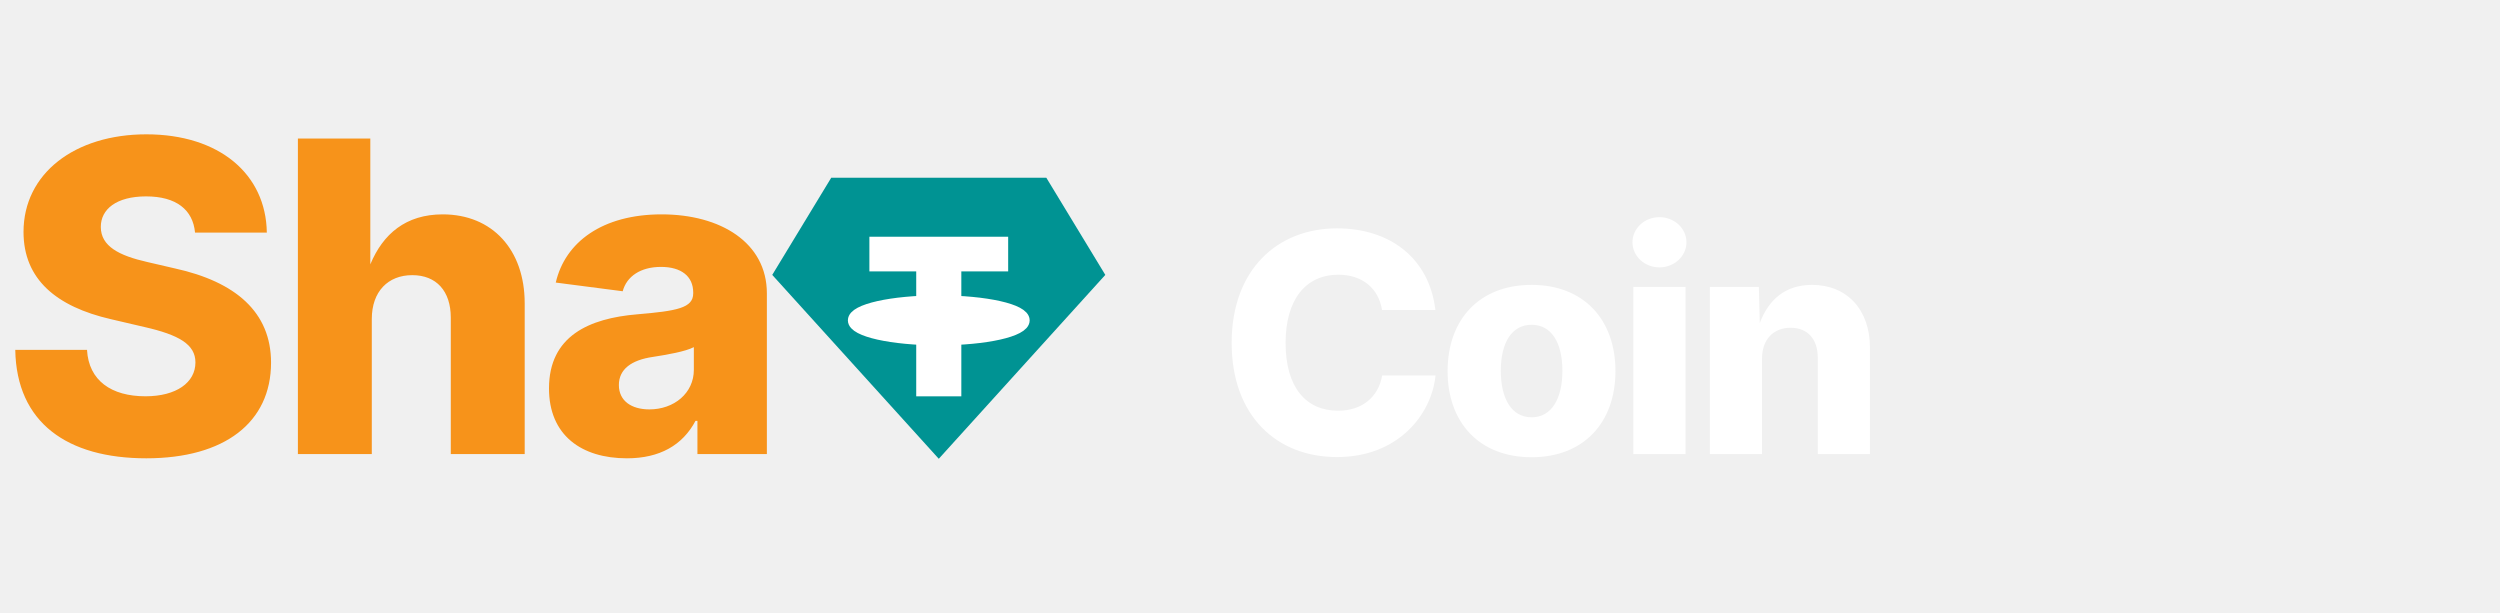
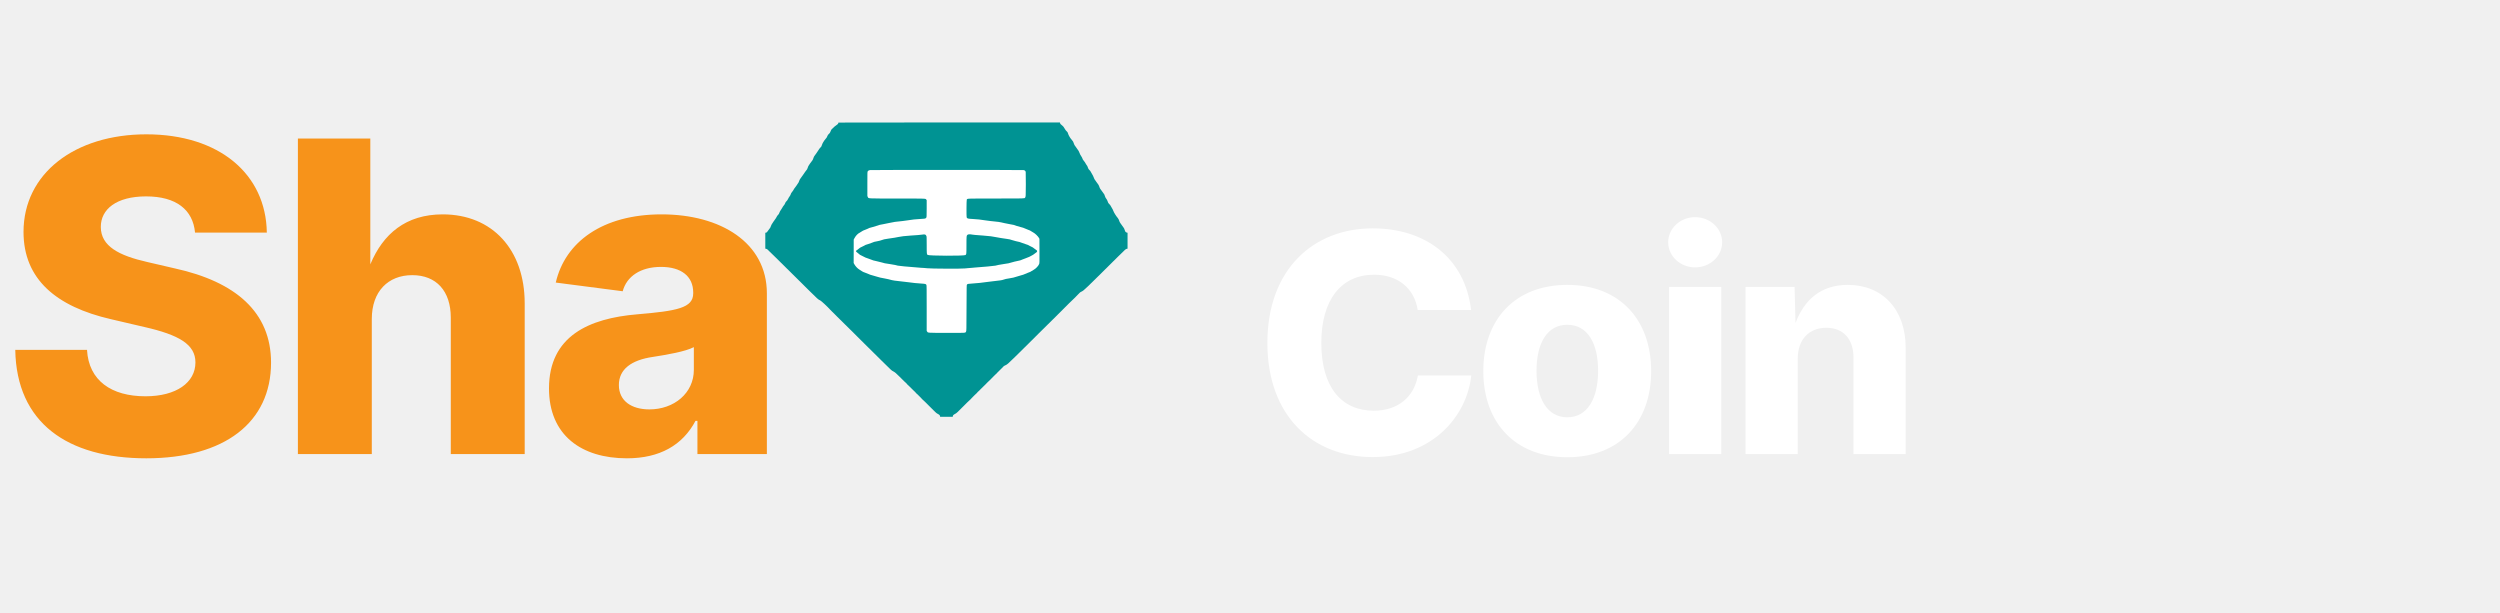
<svg xmlns="http://www.w3.org/2000/svg" viewBox="0 0 980 240" width="980" height="240" role="img" aria-label="ShaT Coin">
  <style>.s{font:800 170px Inter,"Helvetica Neue",Arial,sans-serif;letter-spacing:-5px}.c{font:800 120px Inter,"Helvetica Neue",Arial,sans-serif;letter-spacing:-4px}</style>
  <text class="s" x="0" y="178" fill="#F7931A">Sha</text>
-   <g transform="translate(300 52) scale(1.36)">
-     <path d="M19 13 H81 L98 41 L50 94 L2 41 Z" fill="#009393" />
-     <path d="M30 30 H70 V40 H56.5 V48.6 C66.8 49.2 74.5 51.4 74.5 54.1 C74.5 56.8 66.8 59.0 56.5 59.6 V76 H43.5 V59.6 C33.2 59.0 25.5 56.8 25.5 54.1 C25.5 51.4 33.2 49.2 43.5 48.6 V40 H30 Z" fill="#fff" />
-     <ellipse cx="50" cy="54.1" rx="24.5" ry="5.5" fill="none" stroke="#fff" stroke-width="3.4" />
+   <g transform="translate(300 48) scale(0.071)">
+     <g transform="translate(0,1625) scale(0.1,-0.1)" fill="#009393">
+       <path d="M4037 16243 c-4 -3 -7 -16 -7 -28 0 -35 -35 -71 -126 -131 -46 -30 -98 -72 -114 -92 -16 -20 -54 -57 -85 -81 -55 -44 -81 -85 -120 -193 -9 -26 -31 -60 -48 -75 -74 -66 -93 -92 -116 -158 -19 -53 -39 -84 -88 -138 -35 -38 -71 -83 -79 -99 -9 -17 -35 -58 -58 -92 -25 -37 -53 -96 -70 -151 -26 -82 -33 -95 -87 -145 -36 -35 -71 -81 -94 -124 -20 -38 -75 -121 -123 -184 -125 -164 -138 -185 -172 -287 -25 -76 -41 -104 -86 -156 -31 -35 -67 -84 -82 -109 -14 -25 -40 -63 -57 -85 -41 -52 -57 -83 -89 -181 -20 -62 -36 -89 -67 -120 -22 -21 -59 -70 -81 -107 -21 -37 -52 -82 -67 -100 -16 -18 -53 -70 -83 -117 -30 -47 -73 -106 -95 -132 -26 -30 -49 -71 -63 -115 -30 -89 -51 -130 -95 -183 -20 -24 -48 -66 -62 -94 -14 -27 -47 -72 -73 -100 -26 -28 -63 -83 -83 -121 -19 -39 -55 -93 -80 -120 -49 -56 -67 -86 -91 -160 -9 -28 -35 -73 -57 -100 -23 -28 -59 -87 -80 -133 -28 -59 -52 -95 -88 -128 -39 -36 -56 -62 -77 -118 -19 -48 -43 -87 -75 -121 -26 -28 -65 -87 -87 -133 -23 -45 -59 -103 -81 -128 -23 -27 -48 -70 -60 -106 -27 -80 -64 -142 -101 -168 -18 -13 -44 -51 -66 -98 -20 -42 -56 -98 -79 -125 -24 -26 -58 -73 -75 -105 -18 -31 -55 -87 -82 -124 -28 -38 -59 -96 -72 -135 -31 -91 -46 -118 -99 -180 -25 -29 -61 -79 -81 -110 -38 -63 -54 -77 -104 -88 l-32 -7 0 -438 0 -438 37 -7 c21 -3 48 -12 61 -19 18 -10 680 -661 1653 -1626 80 -80 366 -363 635 -630 502 -498 542 -535 640 -572 53 -20 415 -356 559 -519 17 -19 52 -54 78 -79 26 -25 98 -96 160 -158 62 -62 123 -124 137 -138 37 -37 802 -791 937 -925 65 -63 134 -132 153 -153 19 -21 211 -212 427 -425 216 -212 640 -631 942 -931 543 -537 552 -546 640 -590 97 -50 156 -99 344 -288 242 -243 365 -362 374 -362 5 0 23 -22 42 -48 19 -27 56 -64 83 -83 26 -19 61 -53 78 -76 16 -23 52 -57 78 -77 27 -19 62 -54 78 -77 16 -23 52 -59 81 -81 30 -21 65 -56 79 -78 14 -22 50 -57 79 -79 29 -22 66 -57 81 -78 15 -21 49 -55 76 -76 27 -21 65 -60 84 -87 20 -28 40 -50 46 -50 9 0 334 -317 398 -387 14 -16 45 -46 69 -68 24 -22 58 -56 75 -75 17 -19 51 -52 75 -75 24 -22 73 -70 110 -107 42 -43 89 -78 131 -98 85 -42 119 -75 126 -122 l7 -38 347 0 347 0 7 38 c7 47 41 80 126 122 42 20 89 55 131 98 37 37 86 85 110 107 24 23 58 56 75 75 17 19 51 53 75 75 24 22 55 52 69 68 64 70 389 387 398 387 6 0 26 22 46 50 19 27 57 66 84 87 27 21 61 55 76 76 15 21 52 56 81 78 29 22 65 57 79 79 14 22 49 57 79 78 29 22 65 58 81 81 16 23 51 58 78 77 26 20 62 54 78 77 17 23 52 57 78 76 27 19 64 56 83 82 18 26 48 57 66 69 18 12 58 51 89 86 30 35 69 72 86 81 16 10 45 39 63 65 19 26 56 64 83 85 27 21 61 55 77 76 15 22 49 55 76 74 26 19 64 56 83 84 20 27 58 65 85 84 26 19 60 53 74 74 15 22 46 53 71 70 24 17 64 57 88 88 38 50 54 62 123 91 108 45 161 91 551 476 184 182 512 505 727 717 216 213 408 404 427 425 19 21 88 90 153 153 135 134 900 888 937 925 14 14 75 76 137 138 62 62 134 133 160 158 26 25 62 60 78 79 63 70 663 659 689 677 16 10 45 41 67 70 21 29 58 66 82 84 24 17 60 53 79 79 29 39 54 57 120 89 144 69 125 51 2039 1951 402 399 410 406 472 416 l37 7 0 439 0 439 -27 6 c-74 15 -101 45 -129 144 -22 73 -48 123 -88 168 -19 20 -47 60 -64 89 -17 28 -51 76 -75 106 -25 31 -54 81 -66 114 -12 32 -28 76 -36 99 -9 23 -30 59 -49 80 -98 116 -216 304 -250 398 -19 53 -50 118 -70 144 -19 27 -49 78 -65 113 -20 44 -47 81 -87 120 -54 50 -63 64 -92 150 -24 68 -45 109 -77 147 -32 39 -52 76 -70 133 -31 101 -47 131 -95 183 -20 22 -47 59 -58 81 -11 22 -43 66 -70 97 -30 34 -59 80 -71 115 -12 32 -28 77 -37 100 -8 23 -25 55 -37 72 -12 17 -60 83 -107 146 -111 152 -125 175 -156 269 -15 43 -46 107 -70 142 -24 35 -57 93 -73 129 -21 46 -47 82 -86 118 -47 44 -59 64 -80 125 -30 88 -39 106 -82 158 -19 23 -47 69 -63 103 -16 33 -53 86 -81 117 -50 55 -66 85 -103 187 -10 26 -36 71 -59 99 -27 34 -54 88 -78 155 -33 90 -51 120 -152 256 -129 173 -133 179 -173 296 -24 71 -39 96 -89 151 -34 36 -76 91 -94 120 -18 30 -48 79 -66 108 -18 29 -45 90 -59 137 -24 77 -31 88 -81 131 -36 32 -66 70 -91 118 -55 105 -95 154 -182 222 -66 52 -78 66 -86 102 l-10 42 -6111 0 c-3362 0 -6115 -3 -6118 -7z" />
+     </g>
+     <g transform="translate(0,1625) scale(0.1,-0.1)" fill="#fff">
+       <path d="M5773 13620 c-61 -13 -100 -36 -120 -73 -17 -30 -18 -80 -18 -697 l0 -665 25 -50 c46 -91 -90 -84 1630 -85 1636 -1 1556 2 1597 -59 l23 -34 0 -447 c0 -488 -1 -498 -38 -535 -37 -37 -77 -44 -323 -55 -231 -10 -448 -34 -699 -76 -80 -13 -194 -29 -255 -35 -428 -42 -495 -52 -734 -105 -135 -30 -300 -63 -366 -74 -169 -28 -209 -38 -305 -76 -47 -18 -165 -54 -263 -79 -189 -49 -211 -56 -269 -92 -20 -12 -89 -41 -154 -63 -84 -29 -133 -53 -177 -85 -33 -25 -84 -57 -112 -70 -107 -51 -215 -162 -290 -300 l-44 -81 -1 -647 -2 -648 49 -86 c56 -99 171 -219 262 -273 106 -63 115 -69 164 -105 31 -22 86 -46 150 -66 56 -17 141 -51 189 -75 57 -29 128 -53 210 -73 67 -16 168 -45 223 -65 118 -42 315 -88 473 -111 62 -8 152 -27 200 -41 133 -39 280 -72 347 -78 207 -20 644 -71 780 -91 213 -31 425 -53 680 -69 235 -15 267 -23 291 -81 12 -29 14 -227 14 -1283 l0 -1249 23 -34 c52 -79 -19 -74 1082 -77 1105 -3 1026 -8 1069 74 21 39 21 53 26 1305 5 1247 5 1267 25 1289 34 38 51 41 328 60 308 22 501 41 632 64 50 8 232 31 405 50 488 55 553 64 632 91 115 40 174 53 329 75 184 27 295 53 433 102 61 22 166 53 233 69 81 19 152 43 210 72 49 24 126 57 173 72 98 32 154 58 193 91 15 13 65 43 110 66 118 61 267 217 306 322 20 55 21 69 18 723 l-2 668 -29 52 c-49 88 -208 243 -296 288 -41 21 -100 57 -132 80 -37 28 -86 52 -145 70 -48 16 -132 50 -185 76 -74 36 -139 57 -266 88 -92 22 -190 50 -217 62 -101 44 -160 59 -323 84 -92 14 -241 43 -332 65 -293 69 -340 76 -805 120 -60 6 -175 21 -255 34 -247 41 -466 65 -695 76 -276 13 -314 24 -338 92 -16 45 -10 943 6 974 35 68 -68 64 1618 64 1617 0 1559 -2 1600 46 39 46 41 75 43 737 1 353 -2 660 -7 682 -11 55 -49 92 -109 104 -60 13 -8430 13 -8495 1z m5644 -3561 c52 -11 183 -23 610 -54 354 -26 551 -51 727 -91 59 -14 161 -32 225 -40 64 -8 134 -19 156 -24 22 -5 114 -18 205 -30 134 -18 184 -29 270 -61 58 -22 161 -51 229 -65 181 -36 235 -51 339 -95 51 -21 141 -53 200 -70 110 -32 150 -49 226 -97 24 -16 72 -39 107 -53 39 -15 83 -43 118 -75 31 -28 75 -61 98 -72 106 -54 106 -129 1 -183 -23 -12 -62 -40 -88 -65 -26 -24 -82 -60 -131 -82 -46 -21 -106 -53 -134 -71 -28 -17 -115 -52 -195 -78 -79 -25 -172 -60 -206 -78 -34 -18 -88 -39 -121 -45 -238 -50 -381 -84 -458 -110 -128 -42 -195 -56 -415 -85 -107 -14 -244 -37 -305 -51 -60 -14 -137 -32 -170 -40 -81 -18 -693 -75 -1125 -104 -85 -6 -162 -13 -171 -16 -9 -2 -88 -9 -175 -14 -88 -6 -186 -15 -219 -20 -136 -23 -1901 -15 -2074 10 -85 12 -169 19 -185 17 -17 -3 -85 1 -151 8 -66 8 -226 21 -355 30 -359 25 -857 72 -935 89 -38 9 -103 25 -144 36 -40 11 -173 34 -295 51 -266 37 -320 47 -456 92 -58 19 -188 51 -290 71 -150 30 -203 46 -280 81 -52 24 -146 58 -208 76 -76 22 -139 48 -195 81 -45 26 -113 60 -152 76 -53 20 -85 41 -131 87 -33 33 -81 72 -107 87 -73 42 -65 89 23 133 19 9 60 41 90 71 44 42 75 61 152 93 53 21 117 53 142 70 53 37 66 42 218 87 66 19 158 52 206 73 103 47 124 52 311 86 93 17 174 38 227 60 84 35 164 52 364 80 279 38 462 68 555 91 124 30 378 59 685 79 364 23 496 34 608 50 178 26 210 18 252 -66 19 -36 20 -61 21 -501 0 -498 2 -515 52 -552 72 -53 2014 -60 2087 -7 55 40 55 37 56 551 1 512 2 518 54 565 38 34 140 40 257 14z" />
+     </g>
  </g>
-   <text class="c" x="478" y="178" fill="#FFFFFF">Coin</text>
+   <text class="c" x="492" y="178" fill="#FFFFFF">Coin</text>
</svg>
